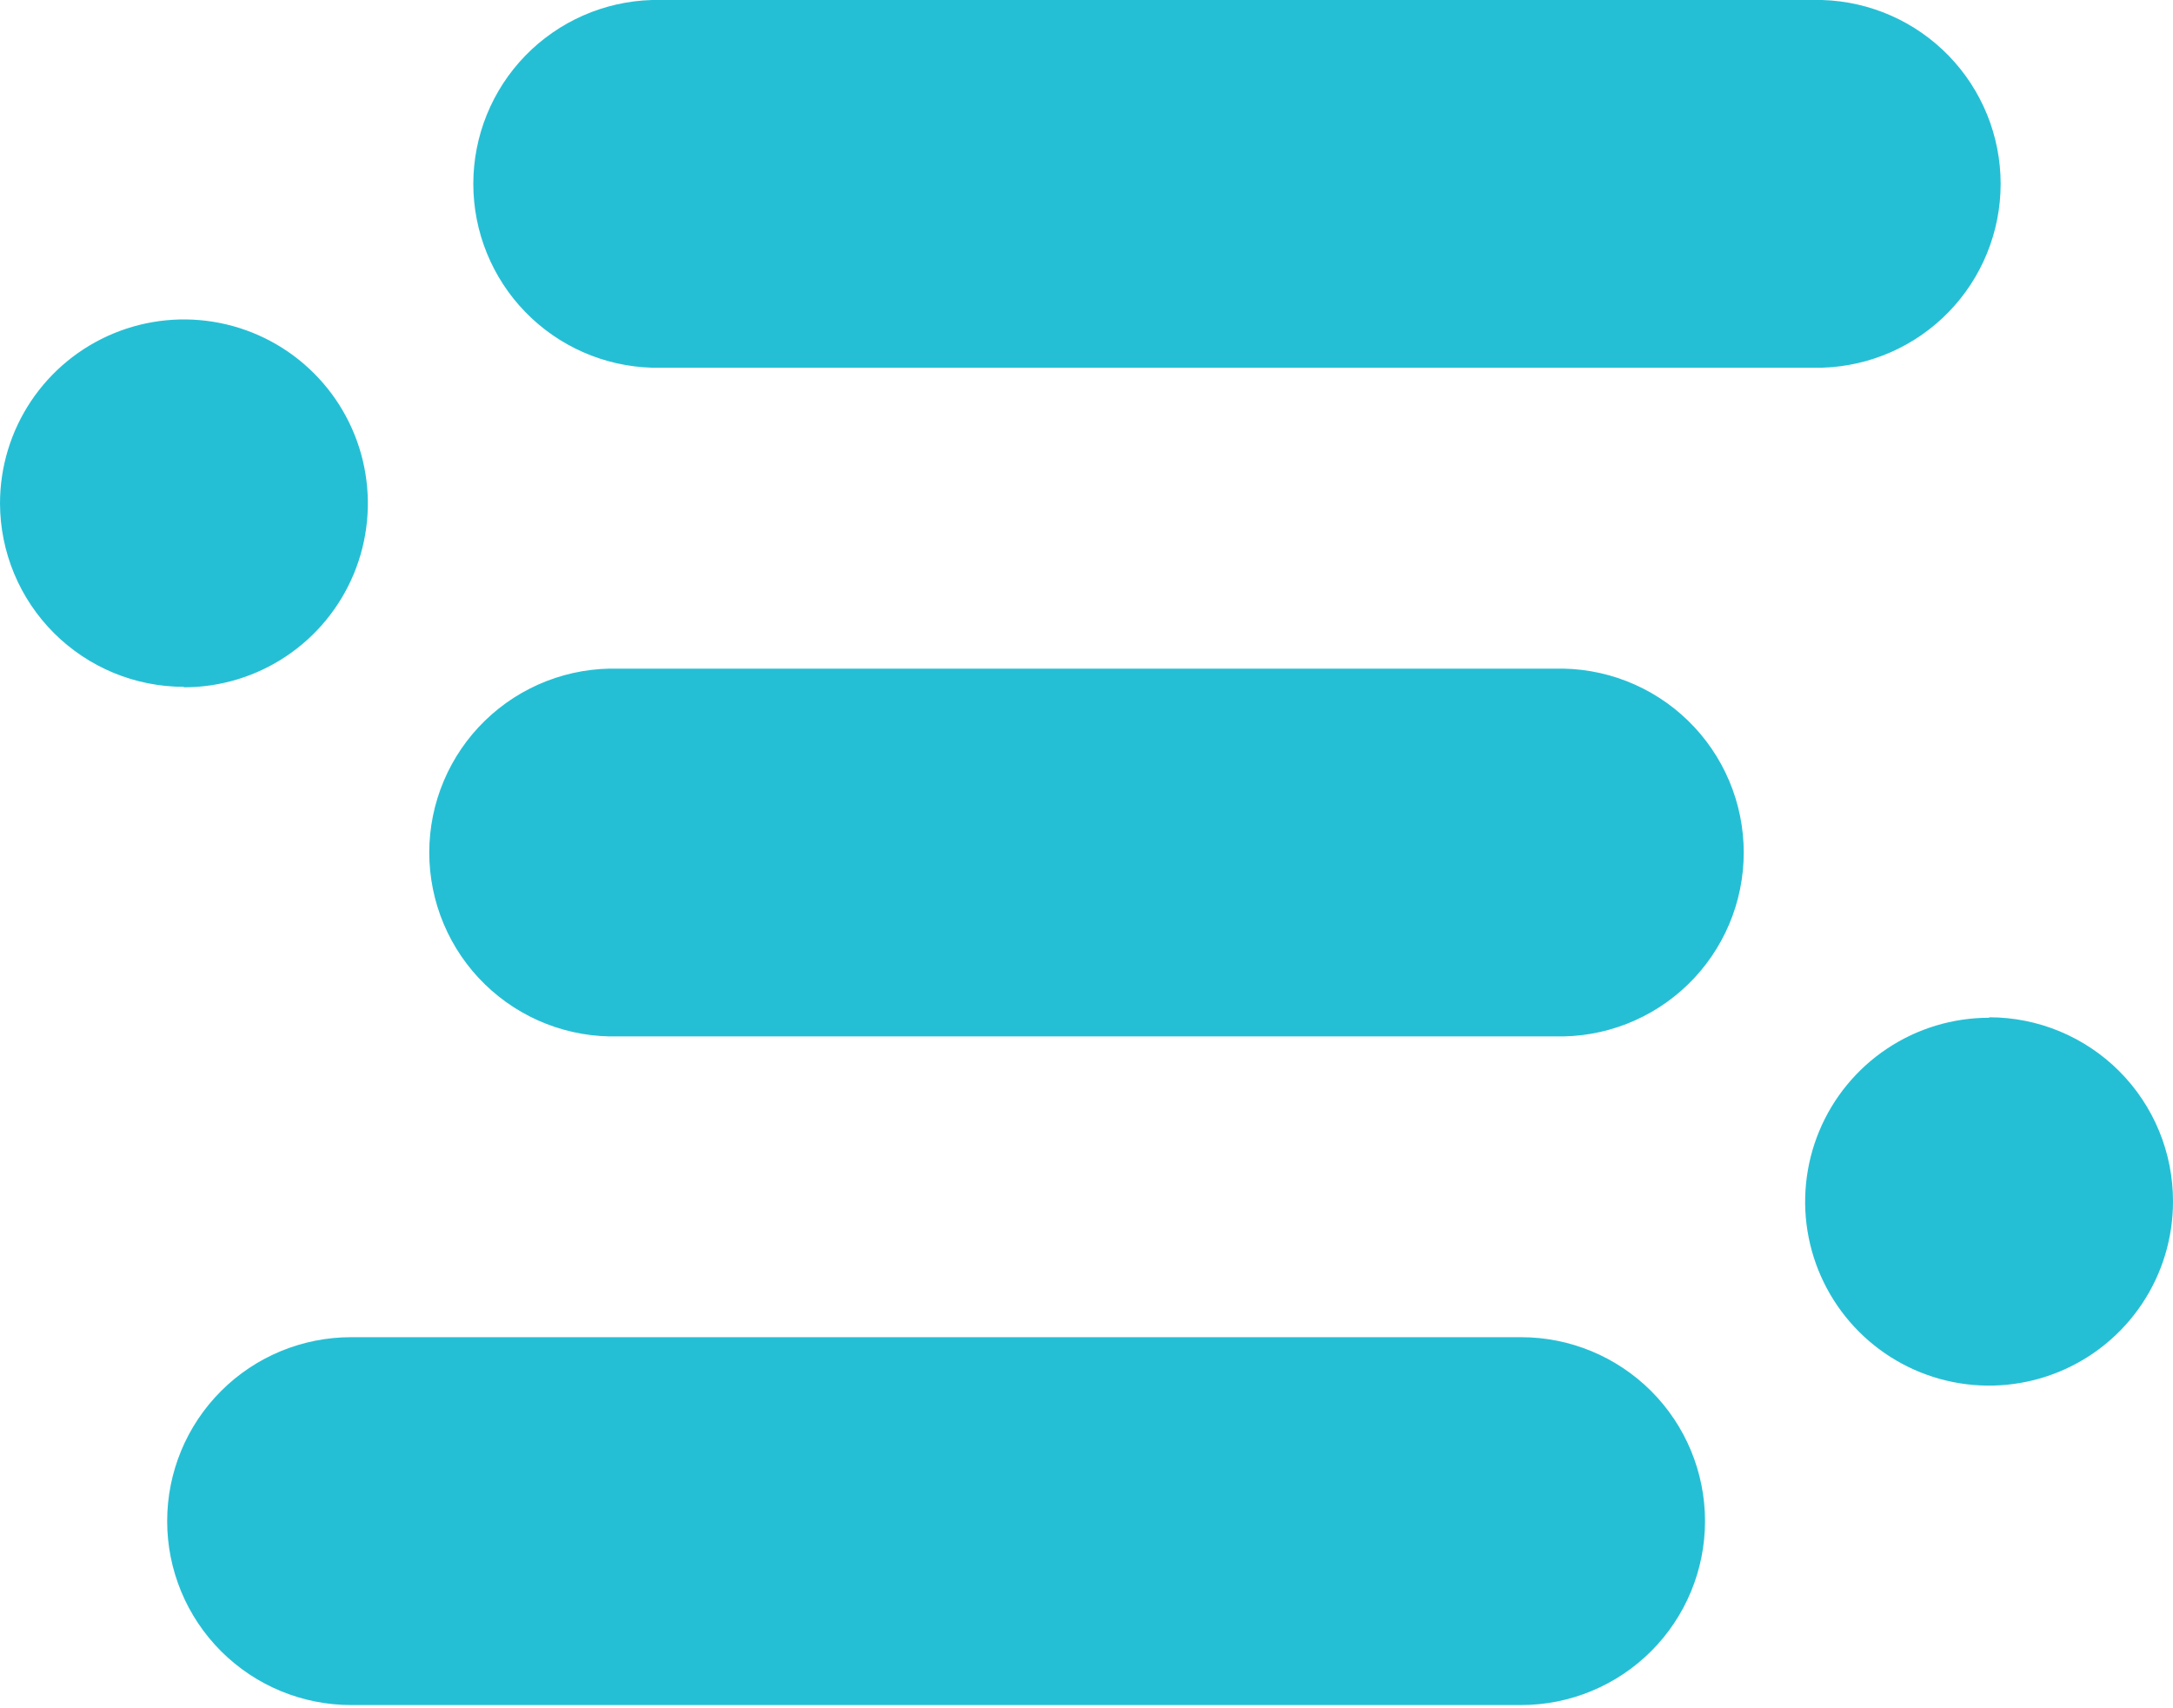
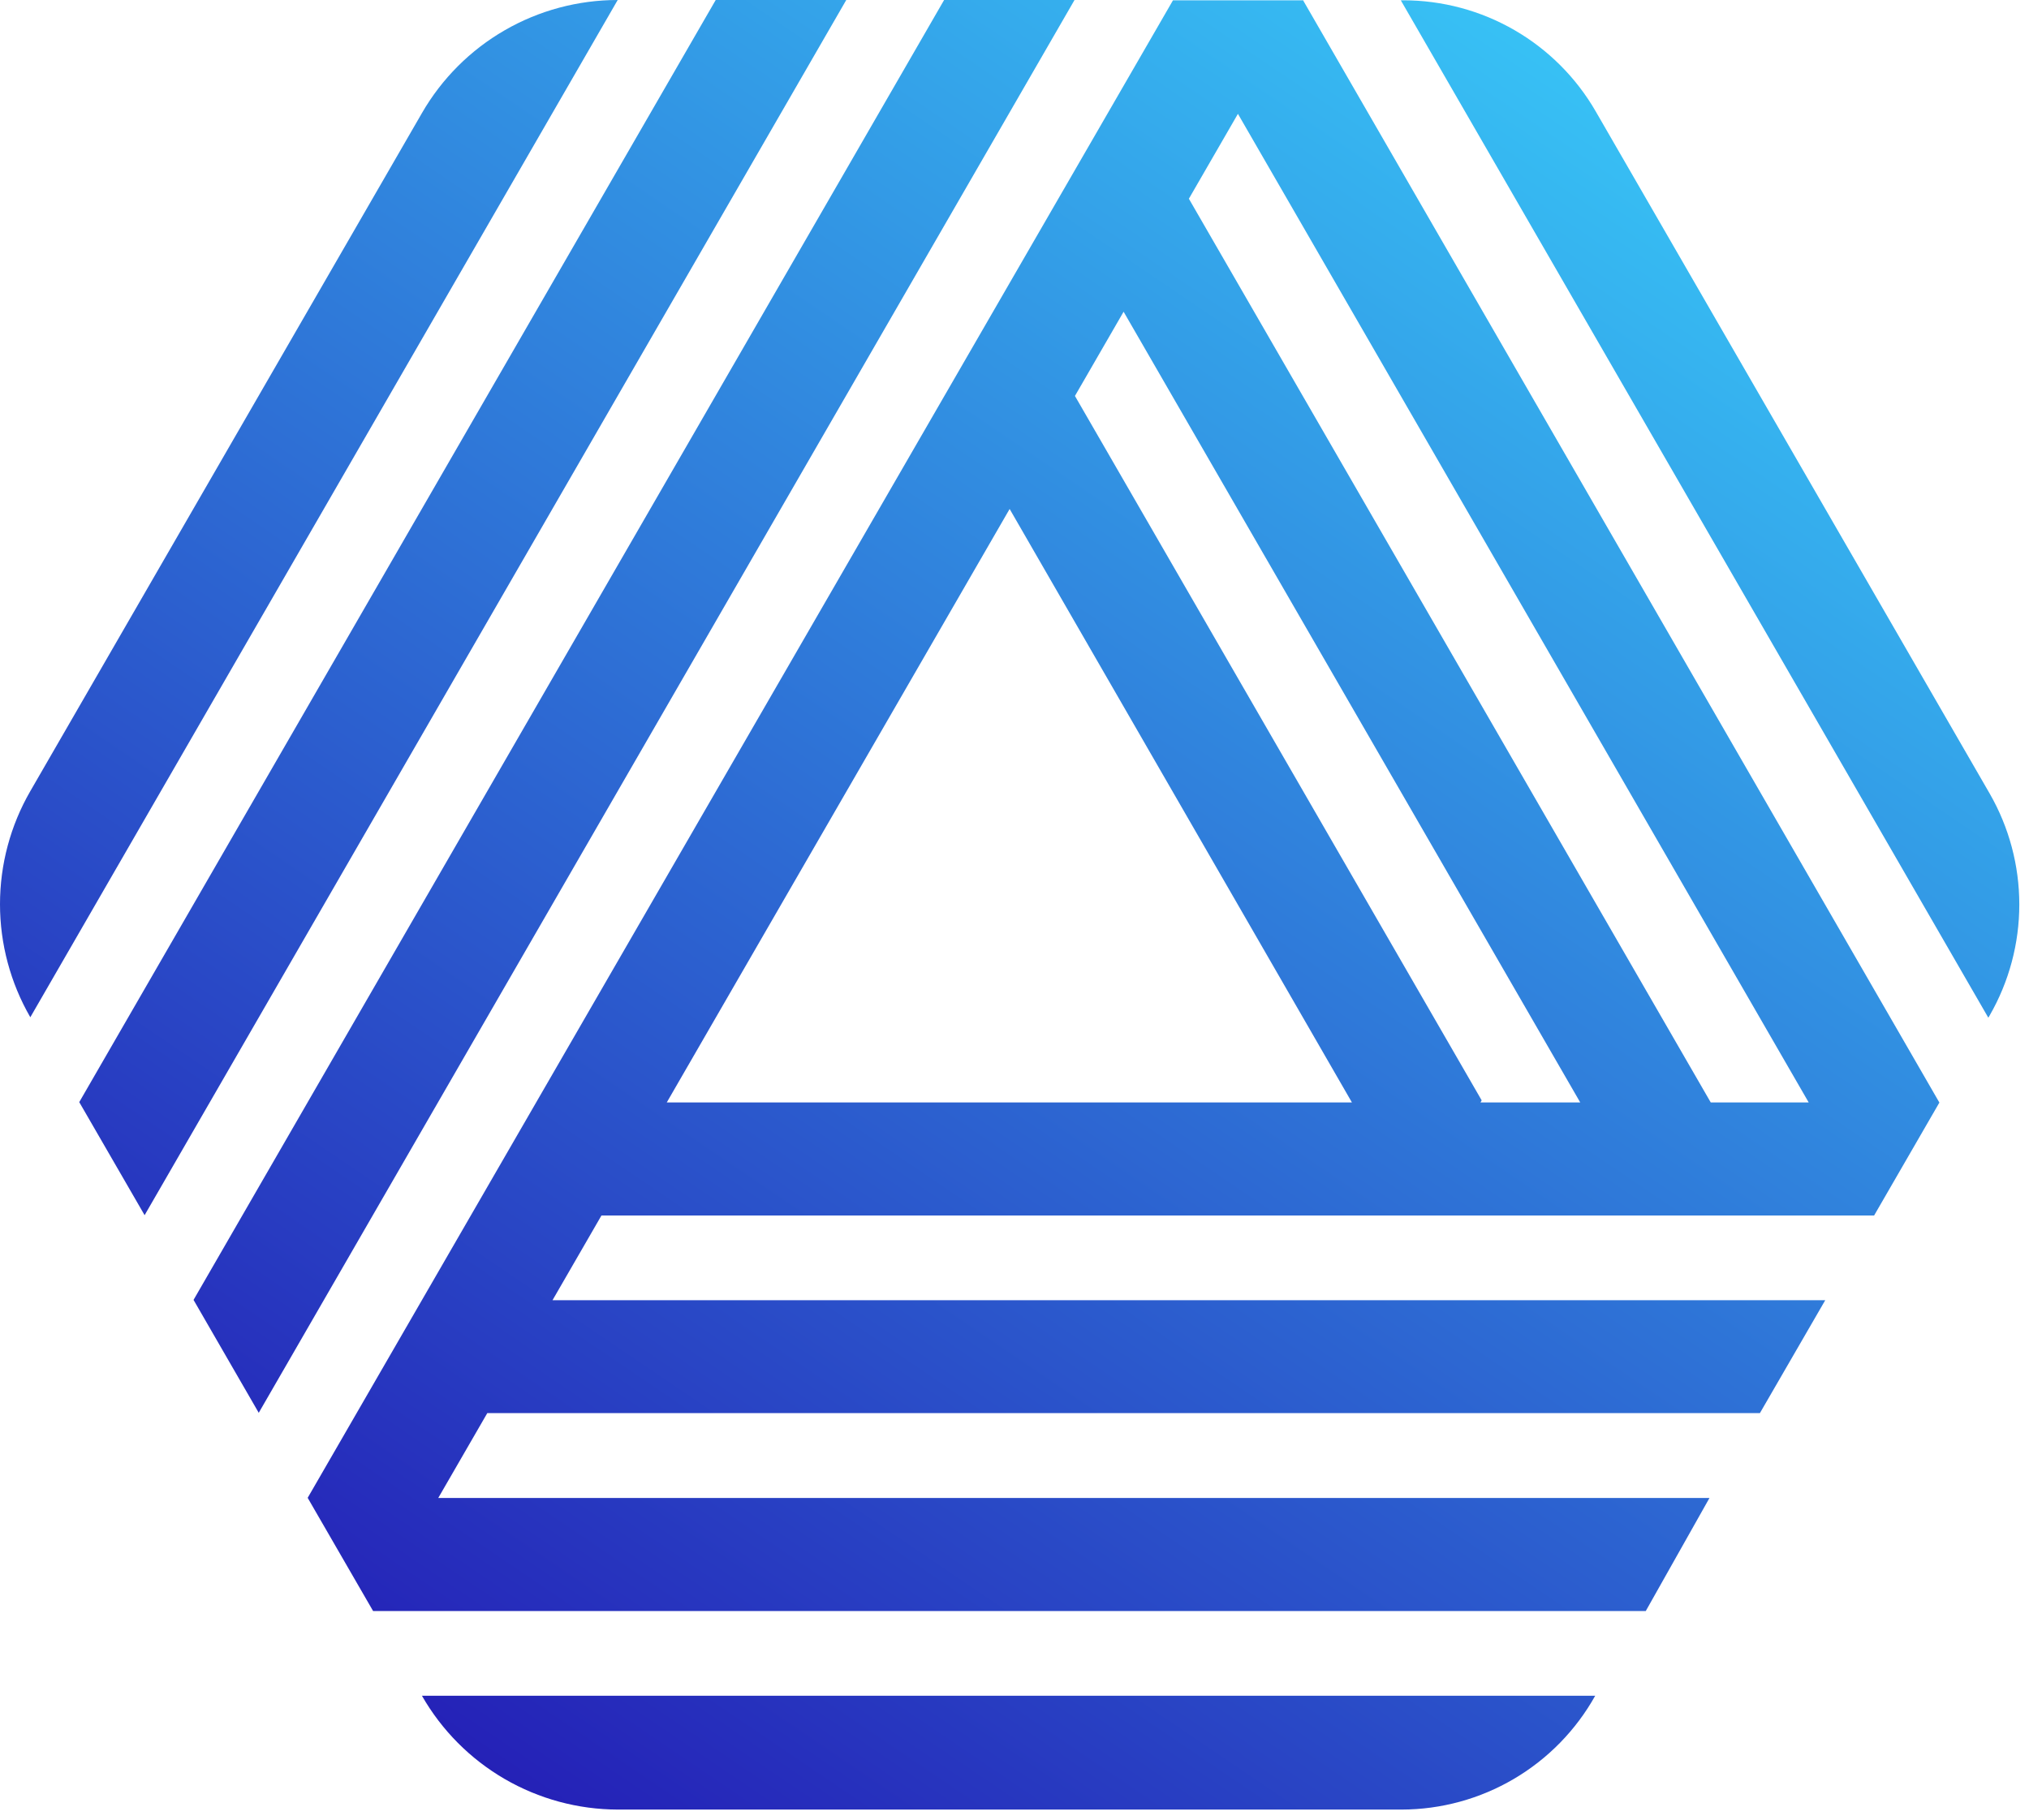
- <svg xmlns="http://www.w3.org/2000/svg" width="140" height="110" viewBox="0 0 140 110" fill="none">
-   <path d="M42 23.69C38.918 23.6 35.992 22.313 33.844 20.102C31.696 17.89 30.494 14.928 30.494 11.845C30.494 8.762 31.696 5.8 33.844 3.588C35.992 1.377 38.918 0.09 42 0H117.39C120.472 0.09 123.398 1.377 125.546 3.588C127.694 5.8 128.896 8.762 128.896 11.845C128.896 14.928 127.694 17.89 125.546 20.102C123.398 22.313 120.472 23.6 117.39 23.69H42ZM11.85 44.28C14.194 44.28 16.485 43.585 18.434 42.283C20.382 40.981 21.901 39.13 22.798 36.965C23.695 34.799 23.93 32.417 23.472 30.118C23.015 27.82 21.887 25.708 20.229 24.051C18.572 22.393 16.46 21.265 14.162 20.808C11.863 20.35 9.48 20.585 7.315 21.482C5.15 22.379 3.299 23.898 1.997 25.846C0.695 27.795 0 30.086 0 32.43C0.008 35.568 1.26 38.574 3.481 40.79C5.703 43.006 8.712 44.25 11.85 44.25V44.28ZM22.62 86.15C19.477 86.15 16.463 87.398 14.241 89.621C12.018 91.843 10.77 94.857 10.77 98C10.77 101.143 12.018 104.157 14.241 106.379C16.463 108.601 19.477 109.85 22.62 109.85H98C101.143 109.85 104.157 108.601 106.379 106.379C108.602 104.157 109.85 101.143 109.85 98C109.85 94.857 108.602 91.843 106.379 89.621C104.157 87.398 101.143 86.15 98 86.15H22.62ZM39.85 43.08C38.266 43.034 36.688 43.306 35.211 43.881C33.733 44.455 32.386 45.321 31.249 46.425C30.112 47.529 29.208 48.851 28.591 50.311C27.974 51.771 27.656 53.34 27.656 54.925C27.656 56.51 27.974 58.079 28.591 59.539C29.208 60.999 30.112 62.321 31.249 63.425C32.386 64.529 33.733 65.395 35.211 65.969C36.688 66.544 38.266 66.816 39.85 66.77H100.15C101.735 66.816 103.312 66.544 104.79 65.969C106.267 65.395 107.614 64.529 108.751 63.425C109.888 62.321 110.792 60.999 111.409 59.539C112.026 58.079 112.344 56.51 112.344 54.925C112.344 53.34 112.026 51.771 111.409 50.311C110.792 48.851 109.888 47.529 108.751 46.425C107.614 45.321 106.267 44.455 104.79 43.881C103.312 43.306 101.735 43.034 100.15 43.08H39.85ZM128.16 65.57C125.816 65.568 123.523 66.261 121.573 67.563C119.622 68.864 118.102 70.715 117.204 72.88C116.306 75.046 116.07 77.43 116.527 79.729C116.984 82.029 118.113 84.141 119.771 85.799C121.429 87.457 123.541 88.586 125.841 89.043C128.14 89.5 130.524 89.264 132.689 88.366C134.855 87.468 136.706 85.947 138.007 83.997C139.308 82.047 140.002 79.754 140 77.41C140.004 75.853 139.701 74.31 139.107 72.87C138.514 71.43 137.643 70.121 136.543 69.018C135.443 67.916 134.136 67.041 132.698 66.444C131.26 65.847 129.718 65.54 128.16 65.54V65.57Z" fill="#25BFD5" />
+ <svg xmlns="http://www.w3.org/2000/svg" width="136" height="122" viewBox="0 0 136 122" fill="none">
+   <path fill-rule="evenodd" clip-rule="evenodd" d="M20.623 100.42L25.003 108V108.01H110.312L114.583 100.43H29.375L32.662 94.74H117.963L122.343 87.17H37.034L40.315 81.49H94.987L94.993 81.5L94.999 81.49H125.607L125.613 81.5L129.993 73.92L129.99 73.915L129.993 73.91H129.987L87.358 0.046L87.373 0.02L87.343 0.02L78.623 0.02L20.623 100.42ZM82.976 7.632L79.688 13.324L114.667 73.91H121.232L82.976 7.632ZM75.313 20.899L72.051 26.546L99.313 73.77L99.234 73.91H105.919L75.313 20.899ZM67.674 34.123L44.693 73.91H90.616L67.674 34.123ZM33.826 2.031C36.129 0.7 38.743 -0 41.403 0L2.032 68.2C0.701 65.896 0 63.281 0 60.62C0 57.959 0.701 55.344 2.032 53.04L28.282 7.58C29.611 5.275 31.523 3.361 33.826 2.031ZM47.973 0H56.723L9.693 81.47L5.312 73.89L47.973 0ZM63.282 0H72.023L17.343 94.72L12.973 87.15L63.282 0ZM133.363 68.08C134.665 65.817 135.35 63.251 135.35 60.64C135.35 58.029 134.665 55.463 133.363 53.2L106.953 7.46C105.646 5.198 103.767 3.32 101.504 2.014C99.242 0.708 96.675 0.02 94.063 0.02H93.893L133.273 68.23L133.363 68.08ZM106.923 113.69H28.282C29.606 116.003 31.516 117.926 33.819 119.265C36.122 120.605 38.738 121.313 41.403 121.32H93.953C96.597 121.315 99.193 120.605 101.472 119.264C103.752 117.923 105.633 115.999 106.923 113.69Z" fill="url(#paint0_linear_8_722)" />
+   <defs>
+     <linearGradient id="paint0_linear_8_722" x1="26" y1="121" x2="108" y2="1.2065e-06" gradientUnits="userSpaceOnUse">
+       <stop offset="0.01" stop-color="#241CB5" />
+       <stop offset="1" stop-color="#38C7F7" />
+     </linearGradient>
+   </defs>
</svg>
